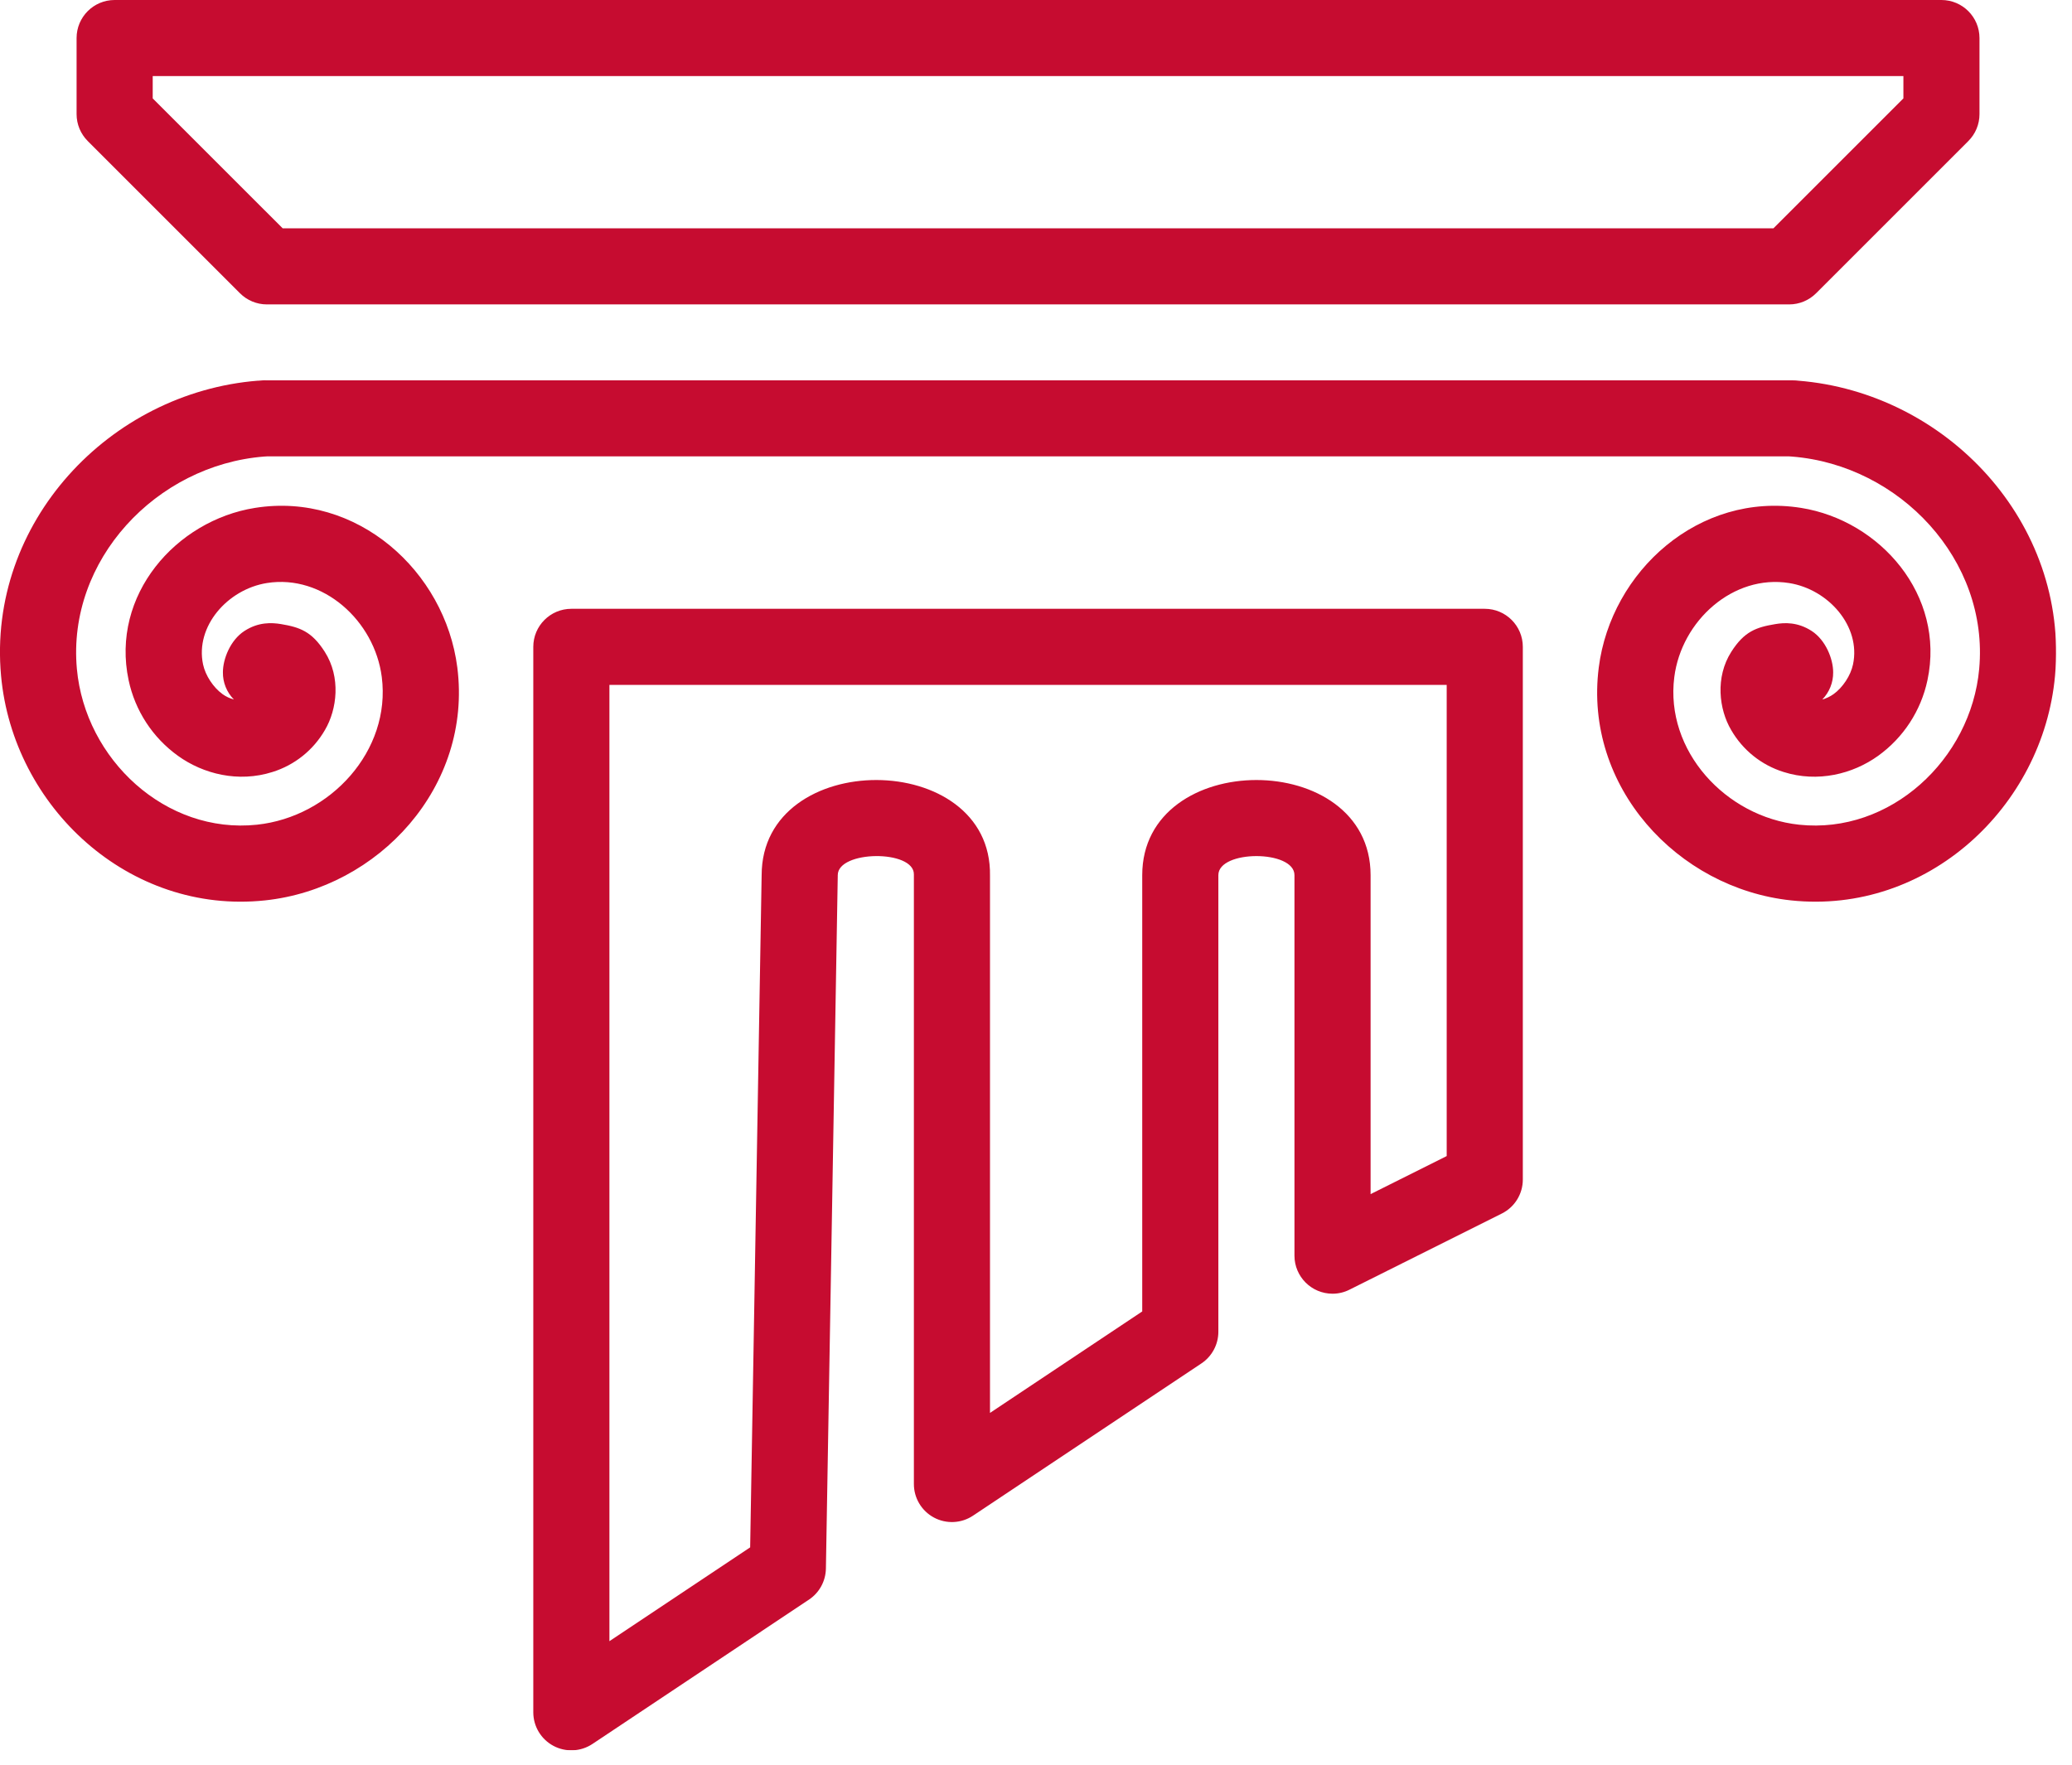
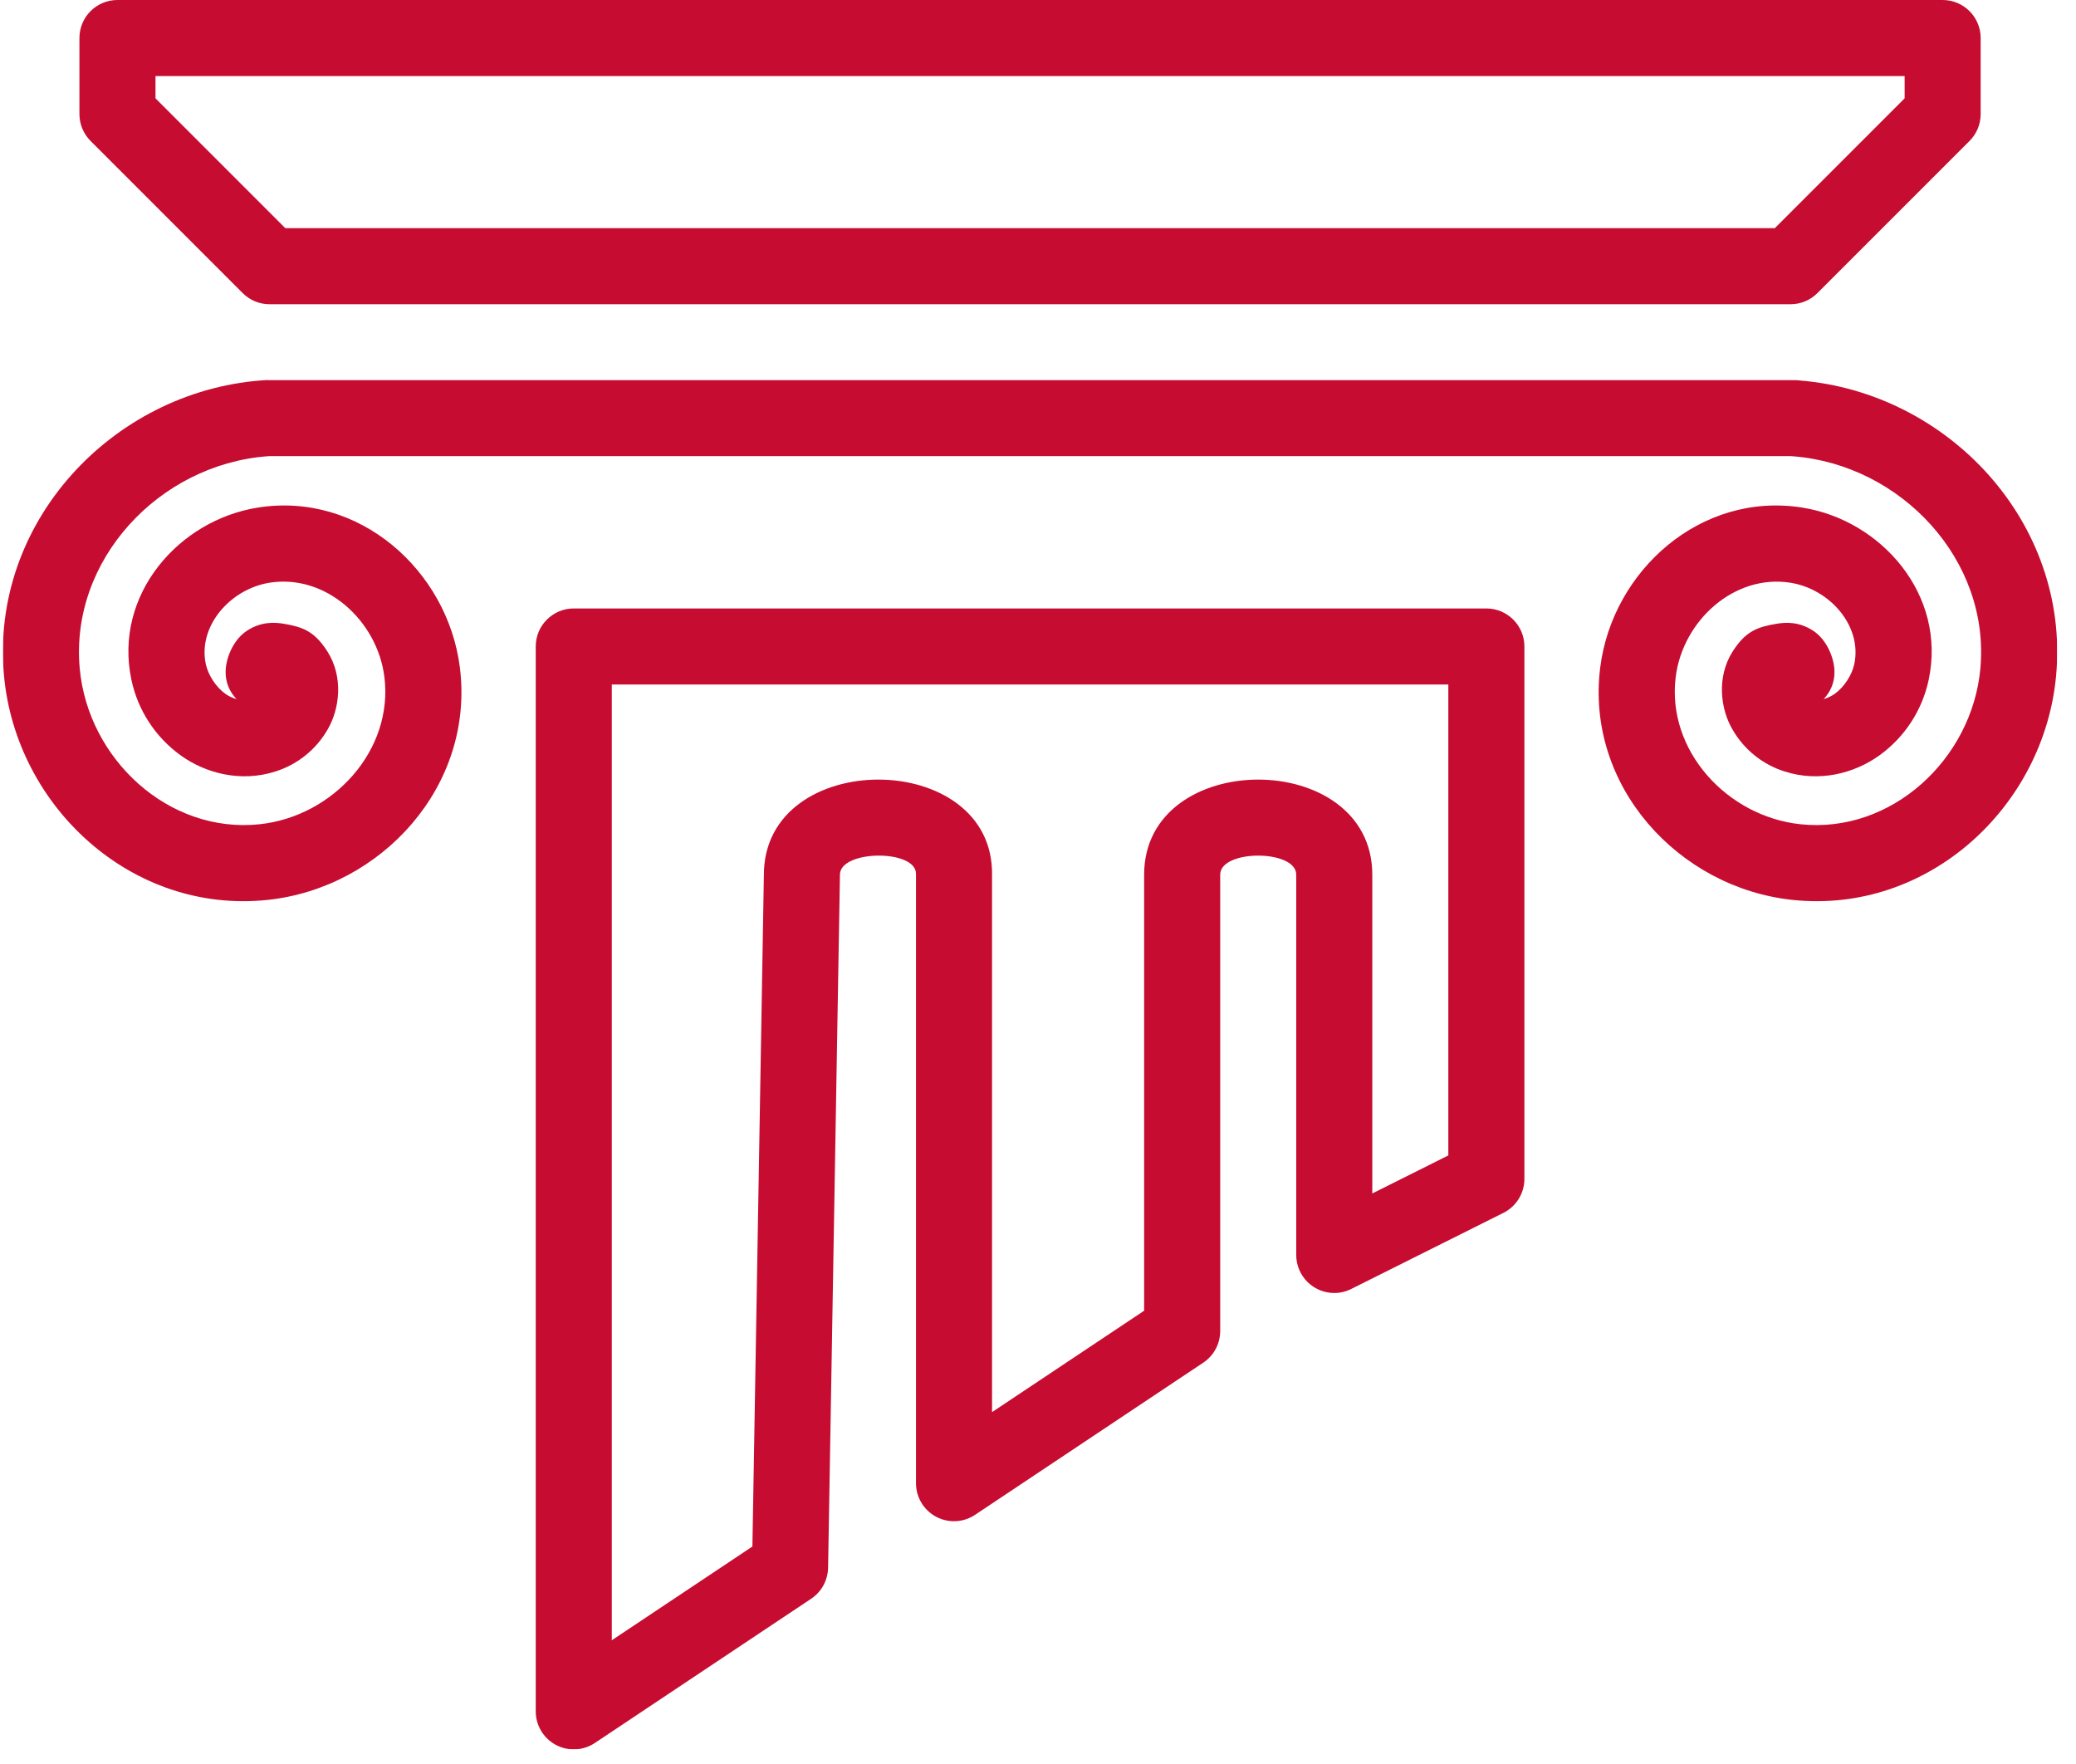
- <svg xmlns="http://www.w3.org/2000/svg" xmlns:xlink="http://www.w3.org/1999/xlink" width="108" height="92">
+ <svg xmlns="http://www.w3.org/2000/svg" xmlns:xlink="http://www.w3.org/1999/xlink" width="93" height="79" viewBox="0 0 108 92">
  <defs>
    <path id="a" d="M0 0h107.172v91.251H0z" />
  </defs>
  <g fill="none" fill-rule="evenodd">
    <path fill="#FFF" d="M-369-2311h1920V7786H-369z" />
    <mask id="b" fill="#fff">
      <use xlink:href="#a" />
    </mask>
    <path d="M31.765 35.707h43.642V60.27l-3.967 1.984V45.626c0-6.614-11.903-6.614-11.903 0V68.37l-7.935 5.29V45.626v.034c.118-6.635-11.902-6.672-11.902-.034v-.036l-.599 35.08-7.336 4.891V35.707zm-1.984-3.968c-1.096 0-1.984.89-1.984 1.984v55.545a1.984 1.984 0 0 0 3.085 1.65l11.284-7.524c.542-.36.871-.965.883-1.616l.618-36.12v-.032c0-1.302 3.991-1.339 3.968-.036v31.775a1.982 1.982 0 0 0 3.084 1.651l11.902-7.935c.552-.368.884-.988.884-1.65V45.625c0-1.325 3.967-1.325 3.967 0v19.837c0 1.096.89 1.984 1.986 1.984.306 0 .61-.072.885-.212l7.935-3.967a1.98 1.98 0 0 0 1.097-1.773V33.723a1.984 1.984 0 0 0-1.984-1.984h-47.61zM7.961 3.967h91.251V5.13l-6.773 6.772H14.733L7.96 5.13V3.967zM5.975 0a1.983 1.983 0 0 0-1.983 1.983v3.968c0 .527.21 1.03.581 1.402l7.935 7.935c.372.372.875.582 1.402.582h79.35c.526 0 1.03-.21 1.402-.582l7.935-7.935a1.98 1.98 0 0 0 .581-1.402V1.983A1.985 1.985 0 0 0 101.196 0H5.976zm7.47 19.846c-7.75.618-14.115 7.41-13.39 15.382.622 6.847 6.674 12.465 13.758 11.713 5.94-.63 10.812-5.949 10.024-12.143-.642-5.03-5.237-9.165-10.544-8.32-4.123.655-7.53 4.55-6.589 8.983a6.52 6.52 0 0 0 2.574 3.944c1.314.945 3.145 1.408 4.927.841a4.805 4.805 0 0 0 2.733-2.19c.632-1.075.837-2.746-.009-4.073-.68-1.07-1.306-1.283-2.287-1.448-.492-.08-1.178-.112-1.906.363-.73.475-1.117 1.456-1.117 2.15a1.975 1.975 0 0 0 .571 1.418 1.796 1.796 0 0 1-.593-.28c-.478-.346-.89-.97-1.013-1.548-.42-1.983 1.281-3.916 3.33-4.243 2.916-.463 5.612 1.964 5.986 4.903.488 3.838-2.675 7.29-6.507 7.697-4.75.504-8.956-3.4-9.386-8.127-.515-5.659 4.132-10.618 9.754-11.066l.15-.009h79.35l.148.01c5.622.447 10.27 5.406 9.754 11.067-.43 4.725-4.636 8.63-9.386 8.125-3.832-.407-6.996-3.859-6.507-7.695.374-2.939 3.07-5.368 5.986-4.903 2.05.325 3.75 2.258 3.33 4.241-.122.58-.535 1.204-1.013 1.548a1.876 1.876 0 0 1-.59.282c.371-.378.574-.889.568-1.418 0-.696-.387-1.676-1.115-2.152-.73-.475-1.417-.444-1.907-.36-.982.164-1.608.375-2.29 1.447-.844 1.327-.639 2.998-.006 4.07a4.8 4.8 0 0 0 2.732 2.191c1.784.567 3.613.104 4.927-.84a6.52 6.52 0 0 0 2.574-3.945c.941-4.43-2.468-8.326-6.588-8.983-5.308-.845-9.904 3.291-10.545 8.322-.788 6.194 4.086 11.511 10.025 12.141 7.083.752 13.135-4.864 13.757-11.71.724-7.976-5.64-14.767-13.39-15.385-.16-.023-.31-.013-.465-.017H13.91c-.153-.009-.315.008-.465.02v-.003z" fill="#C60C30" mask="url(#b)" />
  </g>
</svg>
